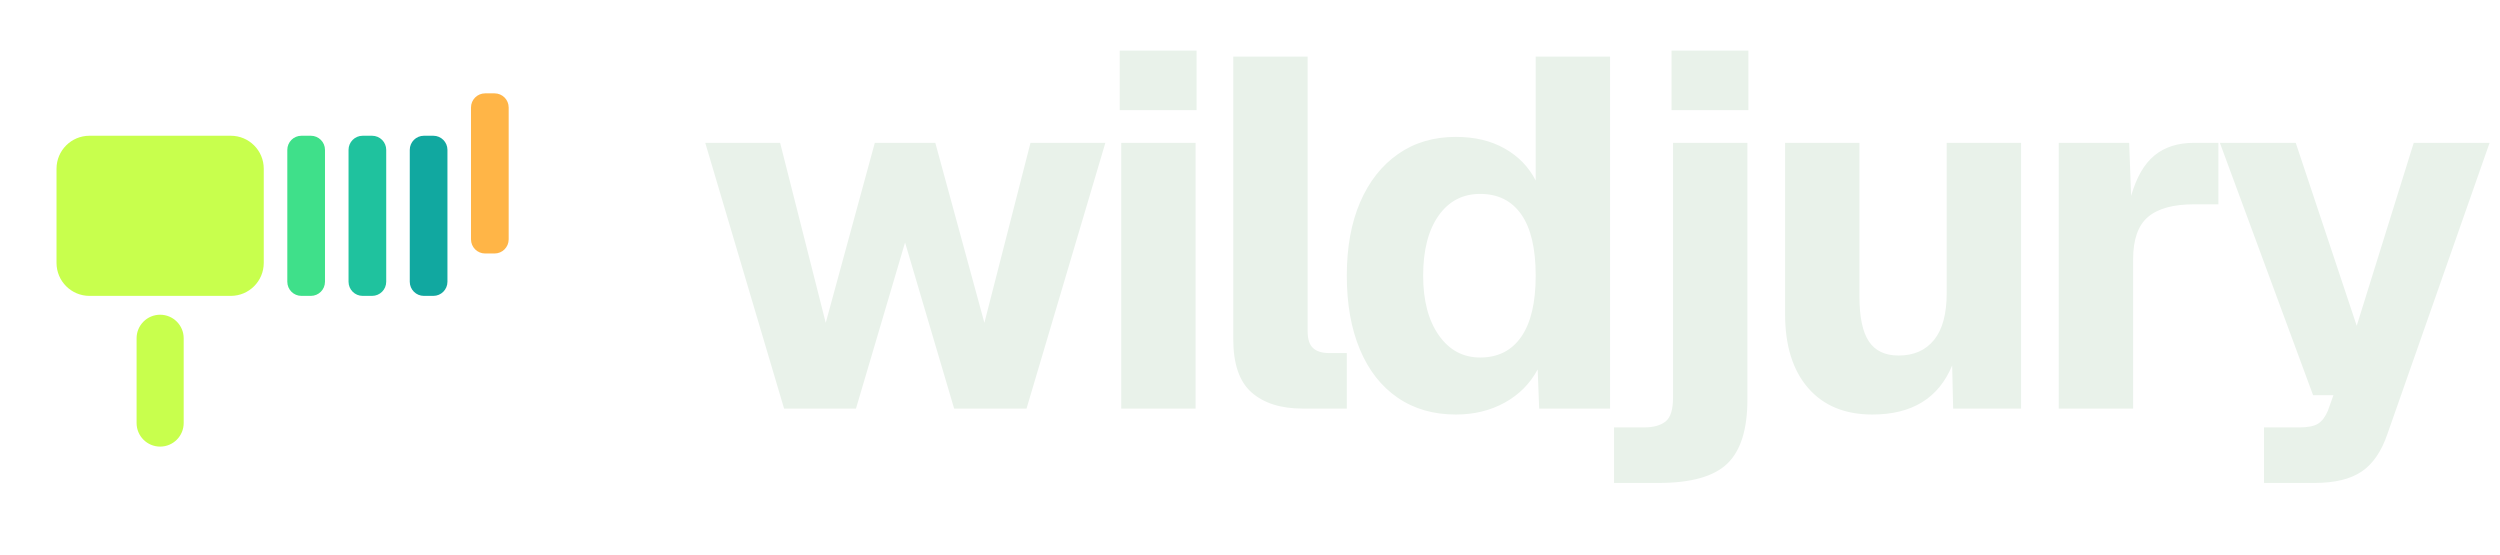
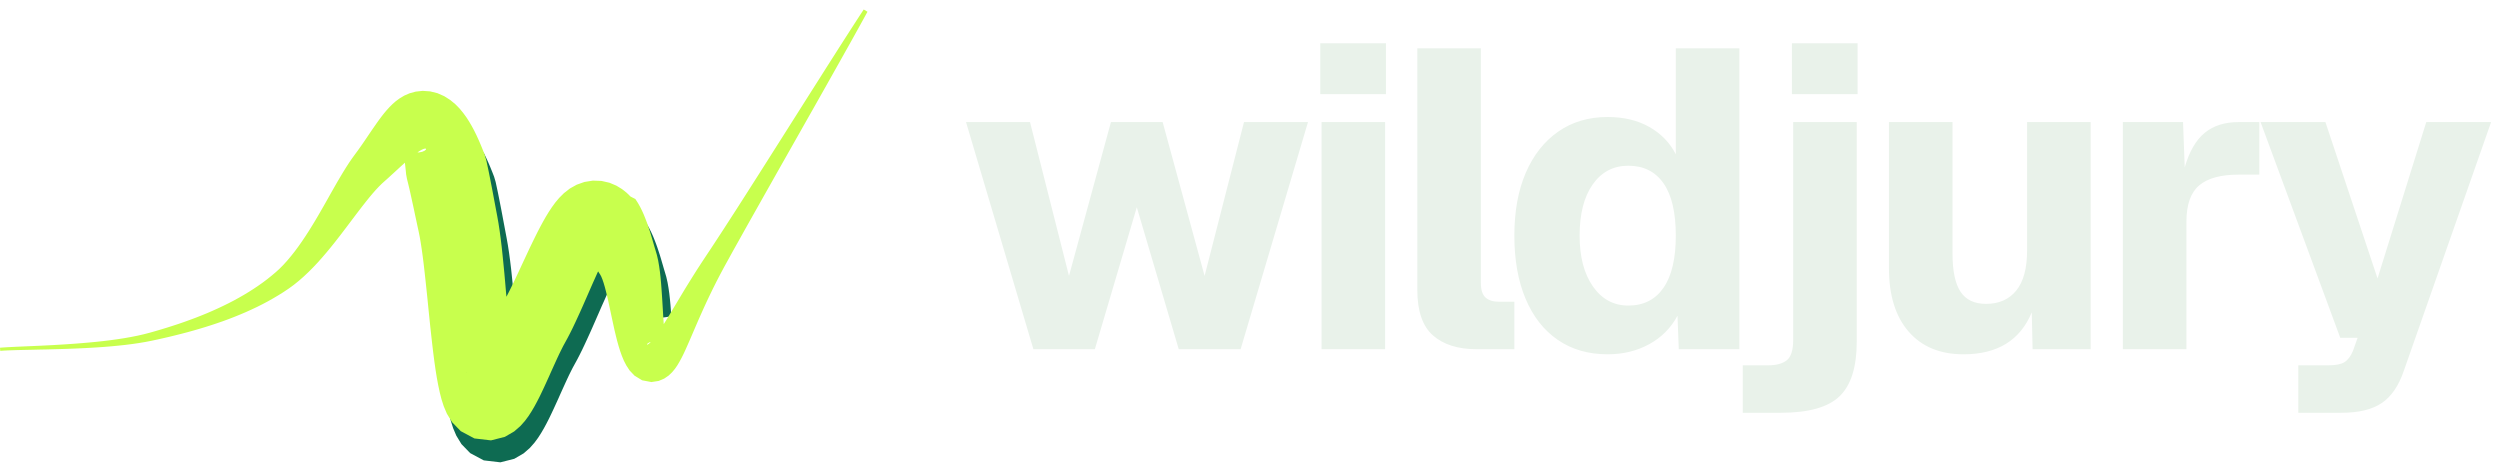
- <svg xmlns="http://www.w3.org/2000/svg" viewBox="0 -82.41 504.25 111.91" role="img" aria-label="Wildjury">
-   <g transform="translate(0 -83.53) scale(0.95)">
-     <rect x="12" y="30" width="44" height="34" rx="7" fill="#C8FF4D" />
-     <rect x="61" y="30" width="8" height="34" rx="3" fill="#3FE08A" />
-     <rect x="74" y="30" width="8" height="34" rx="3" fill="#1FC29E" />
-     <rect x="87" y="30" width="8" height="34" rx="3" fill="#11A8A0" />
-     <rect x="100" y="21" width="8" height="34" rx="3" fill="#FFB547" />
-     <rect x="29" y="68" width="10" height="28" rx="5" fill="#C8FF4D" />
+ <svg xmlns="http://www.w3.org/2000/svg" viewBox="0 -82.41 589.97 111.91" role="img" aria-label="Wildjury">
+   <g transform="translate(0 -80.17)">
+     <g transform="scale(0.74) translate(-9.96 -23.64)">
+       <path d="M138.83 70.5 L138.95 71.43 L139.08 72.48 L139.21 73.64 L139.35 74.9 L139.48 76.24 L139.74 77.64 L140.1 79.09 L140.47 80.62 L140.83 82.2 L141.19 83.85 L141.56 85.54 L141.94 87.28 L142.31 89.06 L142.7 90.86 L143.09 92.7 L143.47 94.45 L143.81 96.13 L144.13 97.99 L144.45 100.09 L144.77 102.41 L145.08 104.89 L145.38 107.51 L145.68 110.24 L145.98 113.06 L146.28 115.94 L146.57 118.86 L146.87 121.79 L147.17 124.72 L147.49 127.62 L147.81 130.47 L148.14 133.25 L148.49 135.95 L148.86 138.55 L149.26 141.04 L149.7 143.42 L150.19 145.71 L150.75 147.92 L151.46 150.14 L152.47 152.53 L154.12 155.24 L156.9 158.11 L161.25 160.43 L166.54 161.05 L170.96 159.93 L173.95 158.19 L175.94 156.45 L177.39 154.81 L178.55 153.24 L179.53 151.71 L180.42 150.19 L181.25 148.65 L182.05 147.09 L182.81 145.51 L183.56 143.92 L184.29 142.32 L185.02 140.72 L185.72 139.14 L186.42 137.59 L187.1 136.09 L187.76 134.65 L188.4 133.29 L189.02 132.04 L189.59 130.91 L190.21 129.78 L190.98 128.37 L191.81 126.77 L192.63 125.12 L193.43 123.43 L194.23 121.7 L195.03 119.95 L195.82 118.18 L196.6 116.4 L197.38 114.62 L198.15 112.86 L198.91 111.12 L199.67 109.43 L200.4 107.79 L201.12 106.22 L201.82 104.74 L202.49 103.36 L203.13 102.1 L203.72 100.99 L204.25 100.05 L204.69 99.32 L205.01 98.83 L205.13 98.64 L204.94 98.8 L204.32 99.26 L203.35 99.79 L202.11 100.21 L200.59 100.45 L199.01 100.38 L197.6 100.05 L196.52 99.59 L195.79 99.14 L195.37 98.78 L195.18 98.58 L194.67 98.96 L194.86 98.98 L195.15 99.16 L195.52 99.47 L195.93 99.9 L196.38 100.44 L196.85 101.06 L197.35 101.76 L197.86 102.52 L198.38 103.34 L198.91 104.19 L199.45 105.08 L200 106 L200.55 106.93 L201.02 107.66 L201.35 108.15 L201.69 108.78 L202.07 109.71 L202.46 110.85 L202.85 112.18 L203.23 113.65 L203.62 115.24 L204 116.91 L221.04 114.5 L220.91 112.65 L220.77 110.82 L220.6 109 L220.4 107.21 L220.15 105.45 L219.85 103.7 L219.45 101.94 L218.98 100.34 L218.62 99.14 L218.32 98.1 L218.01 97.04 L217.69 95.95 L217.35 94.83 L216.98 93.7 L216.6 92.55 L216.18 91.38 L215.73 90.21 L215.25 89.02 L214.71 87.82 L214.1 86.59 L213.4 85.35 L212.58 84.08 L211.05 83.3 L209.82 82.1 L208.33 80.92 L206.51 79.81 L204.32 78.89 L201.78 78.31 L199.04 78.21 L196.34 78.64 L193.88 79.51 L191.68 80.74 L189.79 82.22 L188.28 83.73 L187.04 85.21 L185.96 86.69 L184.97 88.19 L184.03 89.73 L183.13 91.31 L182.25 92.94 L181.38 94.61 L180.53 96.32 L179.68 98.06 L178.83 99.82 L178 101.6 L177.17 103.37 L176.35 105.13 L175.55 106.86 L174.75 108.56 L173.97 110.21 L173.21 111.79 L172.47 113.28 L171.76 114.68 L171.09 115.96 L170.46 117.09 L169.79 118.22 L168.99 119.61 L168.13 121.17 L167.3 122.76 L166.49 124.36 L165.7 125.97 L164.92 127.57 L164.17 129.14 L163.43 130.69 L162.71 132.18 L162.01 133.6 L161.34 134.94 L160.7 136.16 L160.11 137.25 L159.57 138.17 L159.12 138.88 L158.79 139.35 L158.65 139.5 L158.84 139.27 L159.6 138.6 L161.4 137.56 L164.67 136.75 L168.85 137.23 L172.12 138.97 L173.88 140.76 L174.56 141.83 L174.66 141.98 L174.51 141.41 L174.27 140.33 L173.99 138.86 L173.71 137.08 L173.42 135.05 L173.14 132.79 L172.86 130.36 L172.59 127.78 L172.33 125.07 L172.08 122.28 L171.82 119.41 L171.57 116.5 L171.31 113.57 L171.06 110.64 L170.8 107.73 L170.52 104.87 L170.24 102.06 L169.95 99.34 L169.63 96.7 L169.29 94.17 L168.92 91.75 L168.53 89.55 L168.17 87.64 L167.83 85.83 L167.49 84.02 L167.15 82.21 L166.81 80.41 L166.46 78.62 L166.11 76.84 L165.76 75.09 L165.39 73.35 L165.02 71.63 L164.53 69.96 L163.9 68.35 L163.26 66.78 L162.59 65.23 L161.9 63.72 L161.17 62.24 Z" fill="#0E6B52" transform="translate(3,7)" />
+       <path d="M10.04 132.5 L11.12 132.42 L12.36 132.36 L13.77 132.31 L15.31 132.26 L16.99 132.22 L18.78 132.18 L20.69 132.14 L22.69 132.09 L24.77 132.05 L26.93 131.99 L29.15 131.93 L31.41 131.86 L33.72 131.77 L36.05 131.67 L38.39 131.55 L40.74 131.41 L43.08 131.25 L45.4 131.06 L47.69 130.84 L49.94 130.6 L52.14 130.32 L54.27 130.01 L56.34 129.66 L58.3 129.28 L60.21 128.87 L62.12 128.44 L64.03 128 L65.94 127.53 L67.85 127.05 L69.76 126.55 L71.66 126.02 L73.56 125.47 L75.45 124.9 L77.34 124.3 L79.21 123.68 L81.08 123.03 L82.93 122.35 L84.76 121.64 L86.58 120.9 L88.39 120.13 L90.18 119.32 L91.94 118.49 L93.69 117.61 L95.41 116.7 L97.11 115.74 L98.78 114.75 L100.42 113.72 L102.05 112.63 L103.68 111.44 L105.28 110.15 L106.84 108.78 L108.37 107.34 L109.86 105.84 L111.32 104.29 L112.74 102.69 L114.14 101.06 L115.5 99.41 L116.84 97.74 L118.15 96.06 L119.43 94.39 L120.69 92.73 L121.92 91.1 L123.13 89.49 L124.32 87.93 L125.48 86.42 L126.61 84.98 L127.71 83.61 L128.79 82.32 L129.83 81.14 L130.84 80.07 L131.79 79.13 L132.76 78.26 L133.8 77.33 L134.88 76.34 L135.93 75.38 L136.95 74.44 L137.94 73.53 L138.9 72.66 L139.82 71.84 L140.71 71.07 L141.57 70.37 L142.38 69.73 L143.14 69.18 L143.84 68.72 L144.47 68.36 L145.01 68.12 L145.45 68 L145.74 68.01 L145.85 68.14 L145.73 68.39 L145.33 68.7 L144.62 69.01 L143.65 69.21 L142.51 69.22 L141.37 69.04 L140.38 68.72 L139.62 68.38 L139.11 68.15 L138.82 68.09 L138.67 68.22 L138.63 68.54 L138.66 69.04 L138.73 69.69 L138.83 70.5 L138.95 71.43 L139.08 72.48 L139.21 73.64 L139.35 74.9 L139.48 76.24 L139.74 77.64 L140.1 79.09 L140.47 80.62 L140.83 82.2 L141.19 83.85 L141.56 85.54 L141.94 87.28 L142.31 89.06 L142.7 90.86 L143.09 92.7 L143.47 94.45 L143.81 96.13 L144.13 97.99 L144.45 100.09 L144.77 102.41 L145.08 104.89 L145.38 107.51 L145.68 110.24 L145.98 113.06 L146.28 115.94 L146.57 118.86 L146.87 121.79 L147.17 124.72 L147.49 127.62 L147.81 130.47 L148.14 133.25 L148.49 135.95 L148.86 138.55 L149.26 141.04 L149.7 143.42 L150.19 145.71 L150.75 147.92 L151.46 150.14 L152.47 152.53 L154.12 155.24 L156.9 158.11 L161.25 160.43 L166.54 161.05 L170.96 159.93 L173.95 158.19 L175.94 156.45 L177.39 154.81 L178.55 153.24 L179.53 151.71 L180.42 150.19 L181.25 148.65 L182.05 147.09 L182.81 145.51 L183.56 143.92 L184.29 142.32 L185.02 140.72 L185.72 139.14 L186.42 137.59 L187.1 136.09 L187.76 134.65 L188.4 133.29 L189.02 132.04 L189.59 130.91 L190.21 129.78 L190.98 128.37 L191.81 126.77 L192.63 125.12 L193.43 123.43 L194.23 121.7 L195.03 119.95 L195.82 118.18 L196.6 116.4 L197.38 114.62 L198.15 112.86 L198.91 111.12 L199.67 109.43 L200.4 107.79 L201.12 106.22 L201.82 104.74 L202.49 103.36 L203.13 102.1 L203.72 100.99 L204.25 100.05 L204.69 99.32 L205.01 98.83 L205.13 98.64 L204.94 98.8 L204.32 99.26 L203.35 99.79 L202.11 100.21 L200.59 100.45 L199.01 100.38 L197.6 100.05 L196.52 99.59 L195.79 99.14 L195.37 98.78 L195.18 98.58 L194.67 98.96 L194.86 98.98 L195.15 99.16 L195.52 99.47 L195.93 99.9 L196.38 100.44 L196.85 101.06 L197.35 101.76 L197.86 102.52 L198.38 103.34 L198.91 104.19 L199.45 105.08 L200 106 L200.55 106.93 L201.02 107.66 L201.35 108.15 L201.69 108.78 L202.07 109.71 L202.46 110.85 L202.85 112.18 L203.23 113.65 L203.62 115.24 L204 116.91 L204.37 118.64 L204.75 120.42 L205.13 122.21 L205.52 124.01 L205.91 125.8 L206.33 127.56 L206.76 129.28 L207.23 130.96 L207.73 132.57 L208.29 134.14 L208.93 135.67 L209.72 137.19 L210.75 138.76 L212.3 140.4 L214.73 141.89 L217.69 142.45 L220.03 142.09 L221.79 141.34 L223.19 140.38 L224.29 139.33 L225.19 138.25 L225.96 137.13 L226.65 135.97 L227.3 134.77 L227.93 133.51 L228.55 132.18 L229.18 130.77 L229.83 129.29 L230.5 127.74 L231.2 126.11 L231.94 124.39 L232.71 122.61 L233.54 120.74 L234.41 118.8 L235.33 116.8 L236.32 114.72 L237.36 112.57 L238.47 110.36 L239.65 108.09 L240.9 105.75 L242.3 103.21 L243.86 100.38 L245.58 97.31 L247.42 94.01 L249.38 90.52 L251.44 86.87 L253.57 83.08 L255.78 79.17 L258.03 75.18 L260.32 71.14 L262.62 67.07 L264.93 63 L267.21 58.96 L269.47 54.98 L271.67 51.08 L273.81 47.29 L275.86 43.64 L277.82 40.16 L279.66 36.87 L281.38 33.81 L282.94 31 L284.34 28.47 L285.57 26.24 L286.6 24.36 L285.4 23.64 L284.22 25.44 L282.84 27.57 L281.27 30 L279.53 32.71 L277.64 35.66 L275.62 38.84 L273.47 42.21 L271.23 45.75 L268.9 49.42 L266.5 53.21 L264.06 57.07 L261.57 61 L259.07 64.95 L256.57 68.89 L254.08 72.82 L251.63 76.68 L249.22 80.46 L246.88 84.13 L244.62 87.66 L242.45 91.02 L240.4 94.19 L238.48 97.13 L236.71 99.83 L235.1 102.25 L233.6 104.52 L232.16 106.74 L230.8 108.9 L229.5 110.99 L228.26 113 L227.09 114.95 L225.98 116.81 L224.91 118.58 L223.91 120.26 L222.95 121.85 L222.04 123.33 L221.17 124.71 L220.35 125.96 L219.58 127.09 L218.85 128.09 L218.18 128.93 L217.57 129.62 L217.04 130.12 L216.61 130.43 L216.34 130.52 L216.28 130.4 L216.53 130.11 L217.13 129.77 L218.31 129.55 L220.15 129.86 L221.56 130.64 L222.15 131.12 L222.32 131.13 L222.3 130.74 L222.21 130.02 L222.09 129.04 L221.96 127.86 L221.83 126.51 L221.71 125.02 L221.59 123.42 L221.48 121.74 L221.38 119.98 L221.27 118.18 L221.16 116.35 L221.04 114.5 L220.91 112.65 L220.77 110.82 L220.6 109 L220.4 107.21 L220.15 105.45 L219.85 103.7 L219.45 101.94 L218.98 100.34 L218.62 99.14 L218.32 98.1 L218.01 97.04 L217.69 95.95 L217.35 94.83 L216.98 93.7 L216.6 92.55 L216.18 91.38 L215.73 90.21 L215.25 89.02 L214.71 87.82 L214.1 86.59 L213.4 85.35 L212.58 84.08 L211.05 83.3 L209.82 82.1 L208.33 80.92 L206.51 79.81 L204.32 78.89 L201.78 78.31 L199.04 78.21 L196.34 78.64 L193.88 79.51 L191.68 80.74 L189.79 82.22 L188.28 83.73 L187.04 85.21 L185.96 86.69 L184.97 88.19 L184.03 89.73 L183.13 91.31 L182.25 92.94 L181.38 94.61 L180.53 96.32 L179.68 98.06 L178.83 99.82 L178 101.6 L177.17 103.37 L176.35 105.13 L175.55 106.86 L174.75 108.56 L173.97 110.21 L173.21 111.79 L172.47 113.28 L171.76 114.68 L171.09 115.96 L170.46 117.09 L169.79 118.22 L168.99 119.61 L168.13 121.17 L167.3 122.76 L166.49 124.36 L165.7 125.97 L164.92 127.57 L164.17 129.14 L163.43 130.69 L162.71 132.18 L162.01 133.6 L161.34 134.94 L160.7 136.16 L160.11 137.25 L159.57 138.17 L159.12 138.88 L158.79 139.35 L158.65 139.5 L158.84 139.27 L159.6 138.6 L161.4 137.56 L164.67 136.75 L168.85 137.23 L172.12 138.97 L173.88 140.76 L174.56 141.83 L174.66 141.98 L174.51 141.41 L174.27 140.33 L173.99 138.86 L173.71 137.08 L173.42 135.05 L173.14 132.79 L172.86 130.36 L172.59 127.78 L172.33 125.07 L172.08 122.28 L171.82 119.41 L171.57 116.5 L171.31 113.57 L171.06 110.64 L170.8 107.73 L170.52 104.87 L170.24 102.06 L169.95 99.34 L169.63 96.7 L169.29 94.17 L168.92 91.75 L168.53 89.55 L168.17 87.64 L167.83 85.83 L167.49 84.02 L167.15 82.21 L166.81 80.41 L166.46 78.62 L166.11 76.84 L165.76 75.09 L165.39 73.35 L165.02 71.63 L164.53 69.96 L163.9 68.35 L163.26 66.78 L162.59 65.23 L161.9 63.72 L161.17 62.24 L160.39 60.79 L159.56 59.37 L158.65 57.96 L157.63 56.57 L156.48 55.18 L155.13 53.81 L153.52 52.49 L151.62 51.28 L149.46 50.33 L147.12 49.75 L144.75 49.59 L142.53 49.83 L140.56 50.37 L138.87 51.11 L137.43 51.97 L136.19 52.88 L135.11 53.83 L134.14 54.8 L133.25 55.78 L132.41 56.78 L131.62 57.79 L130.85 58.82 L130.1 59.87 L129.36 60.93 L128.62 62 L127.88 63.09 L127.14 64.18 L126.39 65.29 L125.64 66.39 L124.87 67.49 L124.09 68.59 L123.24 69.74 L122.28 71.06 L121.29 72.5 L120.32 74 L119.36 75.55 L118.41 77.14 L117.45 78.77 L116.5 80.44 L115.53 82.14 L114.56 83.87 L113.58 85.61 L112.58 87.36 L111.57 89.11 L110.54 90.86 L109.49 92.59 L108.43 94.3 L107.34 95.98 L106.24 97.62 L105.12 99.21 L103.98 100.75 L102.81 102.23 L101.63 103.64 L100.43 104.97 L99.21 106.21 L97.95 107.37 L96.62 108.49 L95.24 109.6 L93.82 110.67 L92.35 111.71 L90.85 112.72 L89.31 113.7 L87.74 114.65 L86.13 115.57 L84.49 116.47 L82.83 117.33 L81.14 118.16 L79.42 118.97 L77.69 119.75 L75.93 120.51 L74.16 121.23 L72.36 121.94 L70.56 122.61 L68.74 123.27 L66.91 123.9 L65.08 124.5 L63.23 125.09 L61.39 125.65 L59.54 126.2 L57.7 126.72 L55.81 127.21 L53.84 127.66 L51.78 128.07 L49.64 128.45 L47.44 128.79 L45.19 129.1 L42.9 129.38 L40.59 129.63 L38.27 129.85 L35.94 130.05 L33.63 130.23 L31.34 130.39 L29.08 130.53 L26.87 130.66 L24.72 130.77 L22.65 130.87 L20.65 130.96 L18.75 131.04 L16.95 131.12 L15.27 131.19 L13.72 131.27 L12.31 131.34 L11.05 131.42 L9.96 131.5 Z" fill="#C8FF4D" />
+     </g>
  </g>
-   <g transform="translate(140.15 0)">
+   <g transform="translate(225.87 0)">
    <path d="M32.50 0L18 0L2.10-53.60L17.20-53.60L26.40-17.30L36.30-53.60L48.50-53.60L58.40-17.30L67.70-53.60L82.80-53.60L66.90 0L52.30 0L42.40-33.50 M101 0L86 0L86-53.60L101-53.60L101 0M101.20-60.20L85.70-60.20L85.70-72.20L101.20-72.20 M131.50 0L122.60 0Q116 0 112.30-3.25Q108.60-6.50 108.60-14L108.60-71L123.60-71L123.60-15.60Q123.60-13.20 124.70-12.20Q125.80-11.20 127.90-11.20L131.50-11.20 M153.50 1.20Q146.70 1.20 141.75-2.20Q136.80-5.60 134.15-11.90Q131.50-18.20 131.50-26.80Q131.50-35.40 134.20-41.65Q136.90-47.90 141.85-51.35Q146.80-54.80 153.50-54.80Q159.20-54.80 163.35-52.45Q167.50-50.10 169.60-46L169.60-71L184.60-71L184.60 0L170.30 0L170-7.90Q167.70-3.60 163.35-1.20Q159 1.20 153.50 1.20M158.40-10.30Q163.80-10.30 166.70-14.50Q169.60-18.70 169.60-26.80Q169.60-35 166.70-39.15Q163.80-43.30 158.40-43.30Q153.10-43.30 150-38.90Q146.90-34.50 146.90-26.80Q146.90-19.30 150.05-14.80Q153.20-10.30 158.40-10.30 M194.40 15L185.40 15L185.40 3.80L191.40 3.80Q194.30 3.80 195.80 2.60Q197.30 1.40 197.30-2.20L197.30-53.60L212.30-53.60L212.30-1.80Q212.30 7.20 208.25 11.10Q204.20 15 194.40 15M212.50-60.20L197-60.20L197-72.20L212.50-72.20 M237.50 1.20Q229.20 1.20 224.55-4.15Q219.90-9.50 219.90-19.10L219.90-53.60L234.90-53.60L234.90-22.60Q234.90-16.40 236.80-13.55Q238.70-10.70 242.80-10.70Q247.40-10.70 249.95-13.85Q252.50-17 252.50-23.30L252.50-53.60L267.50-53.60L267.50 0L253.80 0L253.60-8.70Q249.50 1.20 237.50 1.20 M290.10 0L275.10 0L275.10-53.60L289.30-53.60L289.70-42.90Q291.30-48.50 294.40-51.05Q297.50-53.60 302.40-53.60L307.30-53.60L307.30-41.20L302.40-41.20Q296.10-41.20 293.10-38.65Q290.10-36.10 290.10-30.10 M326.70 15L316.50 15L316.50 3.80L323.60 3.80Q326.20 3.80 327.40 3.05Q328.60 2.30 329.40 0.40L330.50-2.70L326.40-2.70L307.60-53.60L322.90-53.60L335.20-16.70L346.70-53.60L362-53.60L341.40 5.10Q339.60 10.40 336.20 12.70Q332.80 15 326.70 15" fill="#E9F2EA" />
  </g>
</svg>
